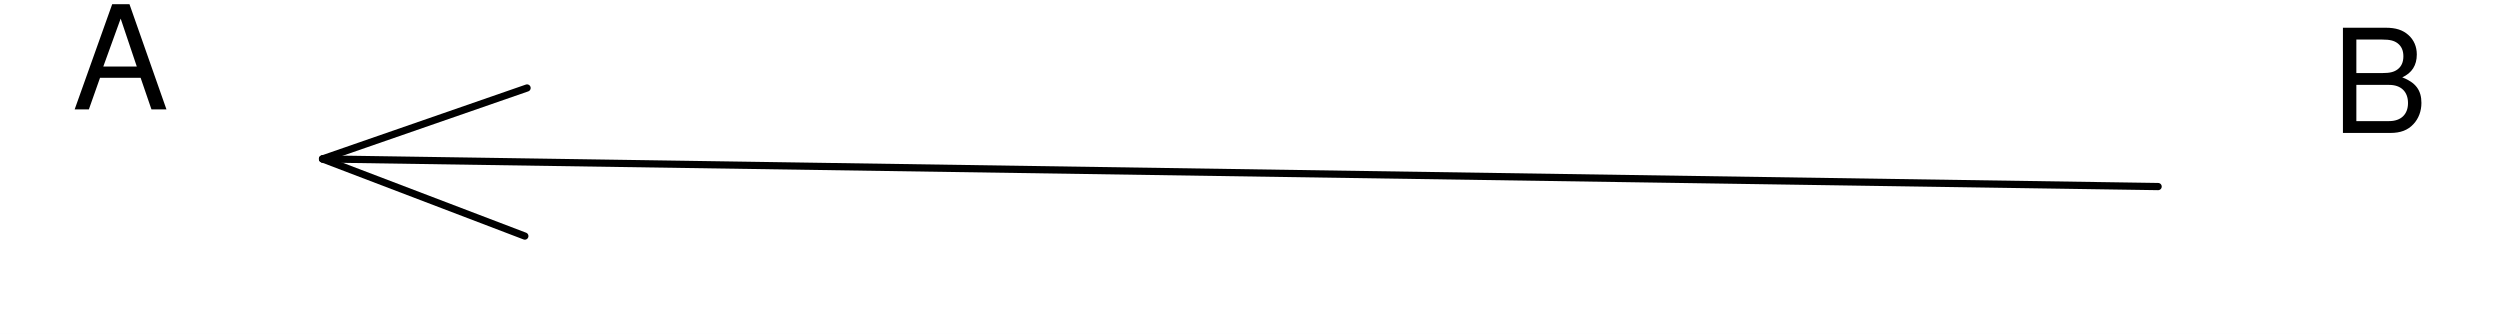
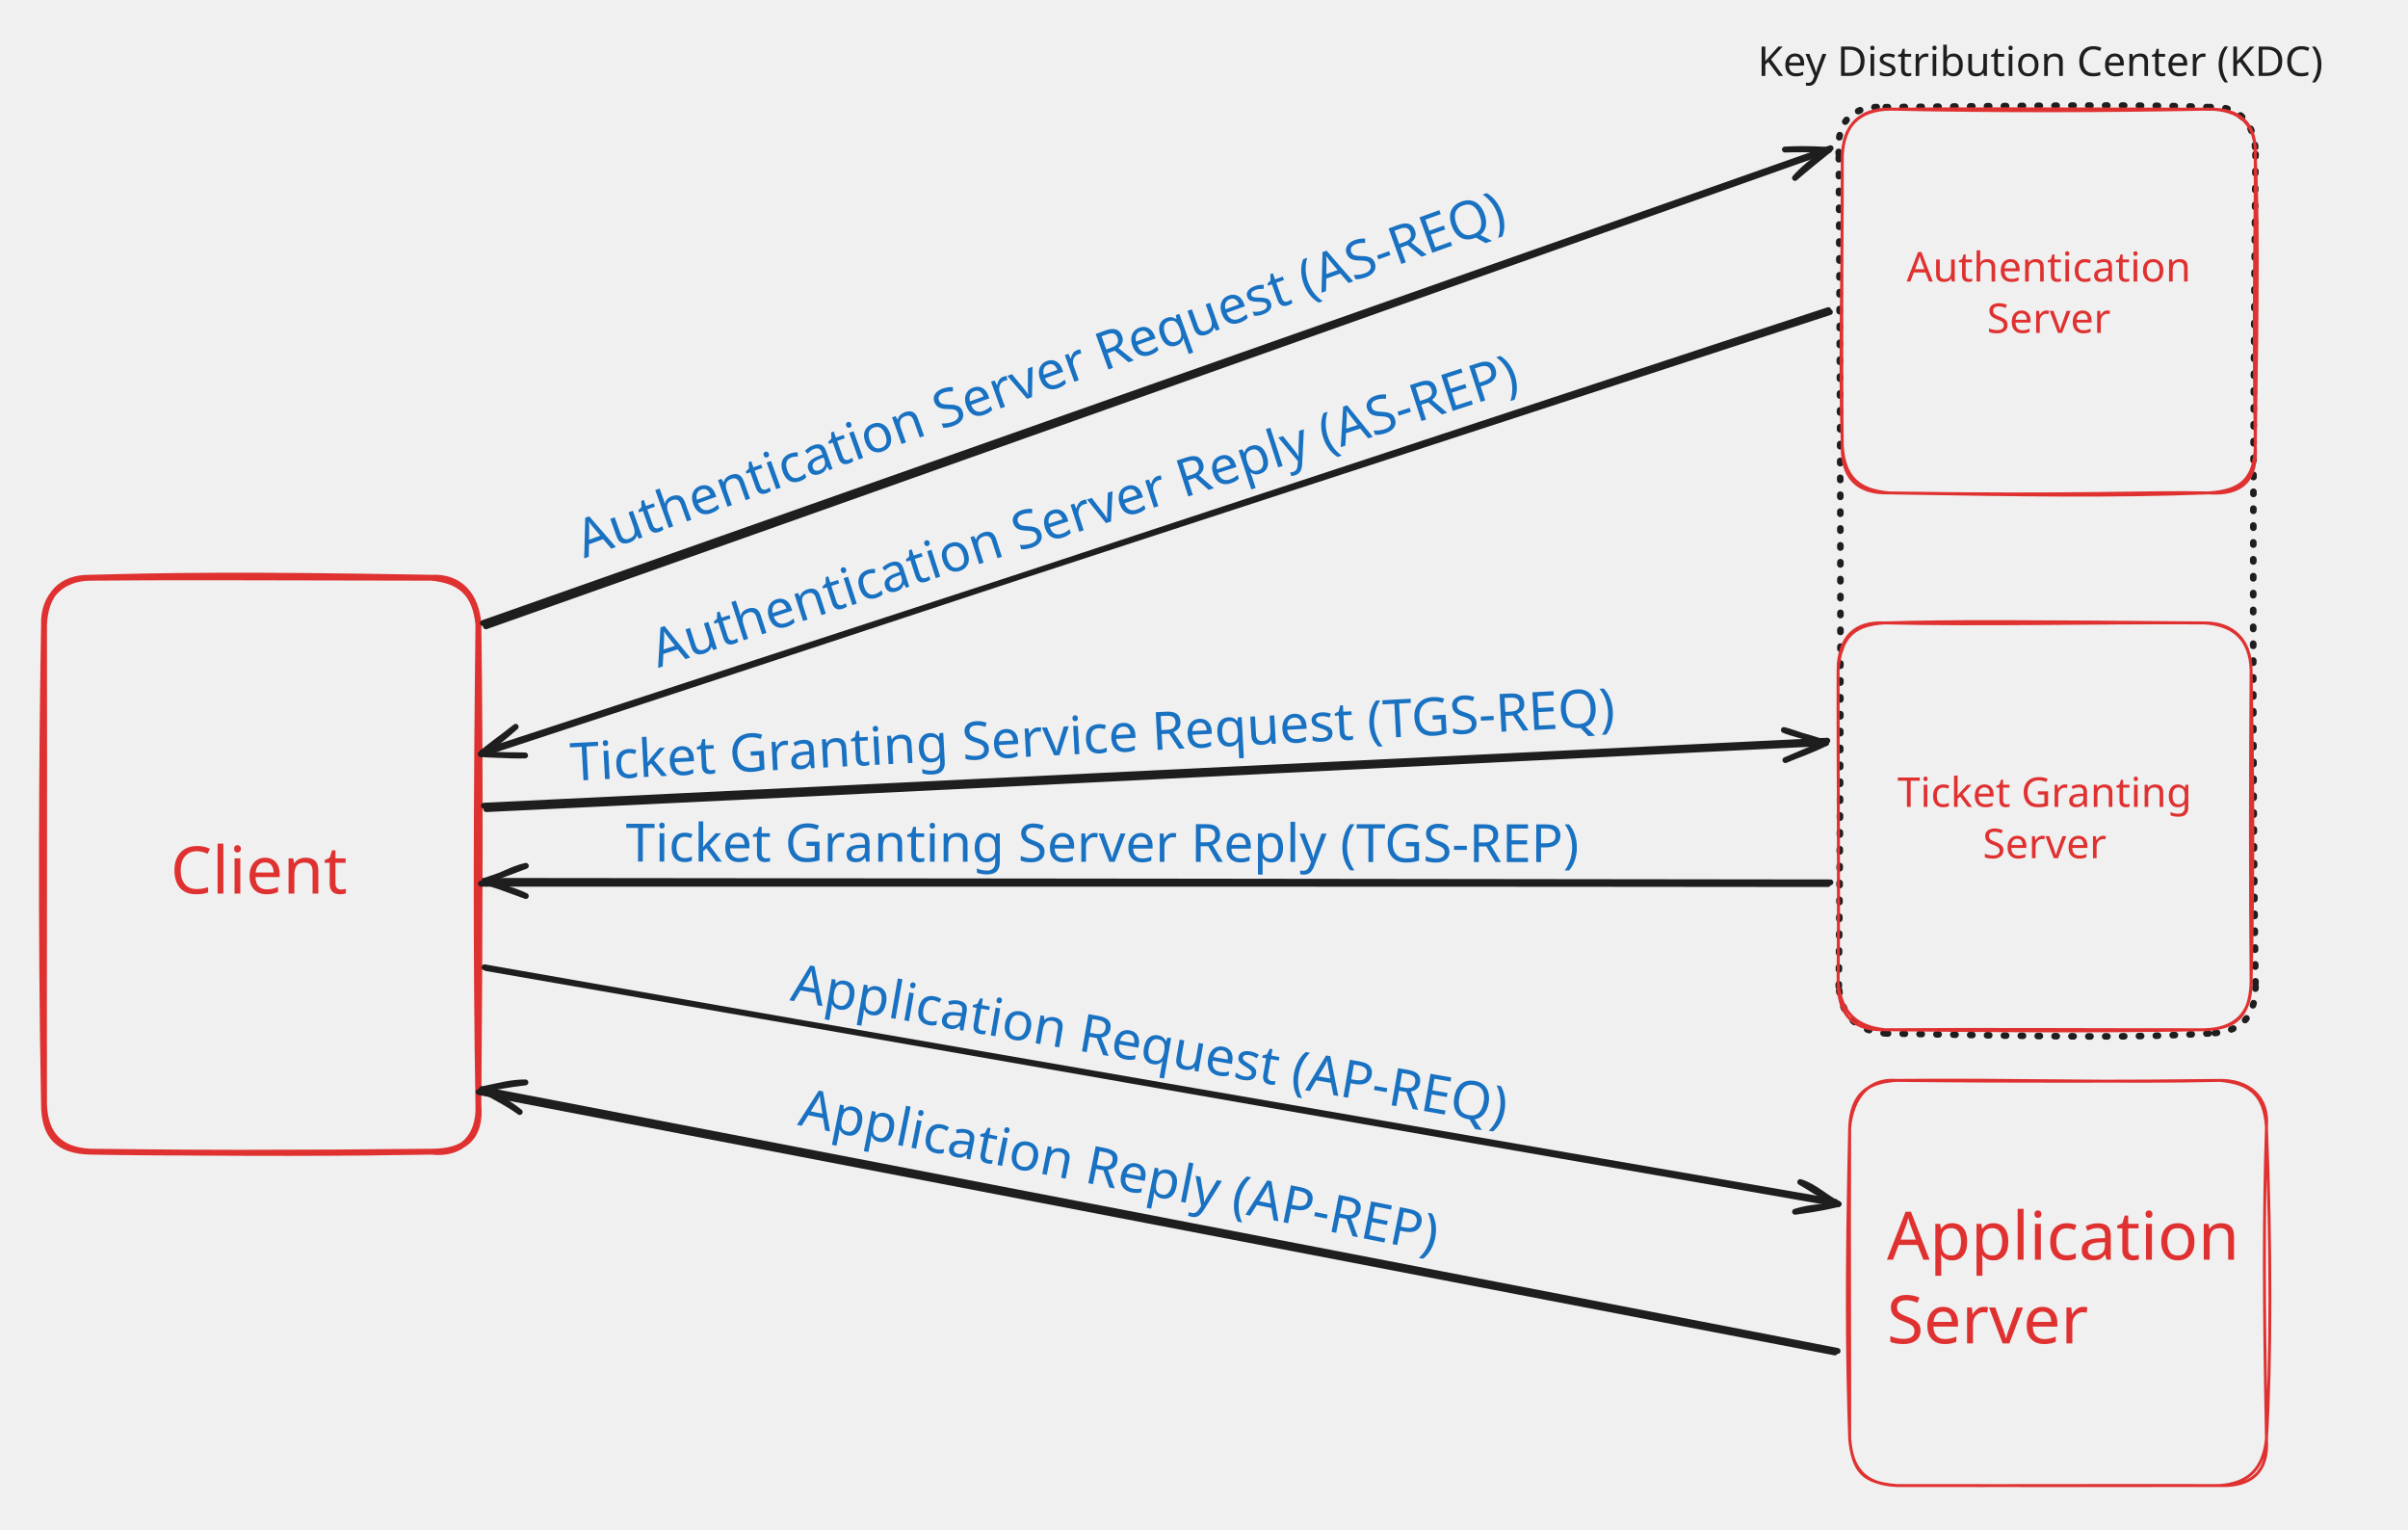
- <svg xmlns="http://www.w3.org/2000/svg" version="1.1" viewBox="0 0 346.387 46.263" width="346.387" height="46.263">
+ <svg xmlns="http://www.w3.org/2000/svg" version="1.1" viewBox="0 0 1640.882 1041.996" width="1640.882" height="1041.996">
  
-   eyJ2ZXJzaW9uIjoiMSIsImVuY29kaW5nIjoiYnN0cmluZyIsImNvbXByZXNzZWQiOnRydWUsImVuY29kZWQiOiJ4nOVWTW/bOFx1MDAxML37V1x1MDAxOOo1VSl+ieotSdMk6G7QIFlcdTAwMTRFUVx1MDAxNIxE24RpUpXoOE7h/74kY4uKklx1MDAwMknRXHUwMDA2XHUwMDBiLFx1MDAwZrb0ZjgznHlP0o/ReJzYdS2St+NE3JRcXMmq4atkz+PXomml0c5cdTAwMDTDfWuWTVx1MDAxOTxn1tbt2zdveF2nU2mvjJmnpVncbVx1MDAxM0oshLatc/zi7sfjXHUwMDFm4beXyIpcdTAwMWJcdTAwMWJ8XHUwMDAzXHUwMDFh01x1MDAxMFxih+iZ0SElRTnOXHQtooNs37lMVlTOOuGqXHUwMDE10eKhZL+eXHUwMDFmX17rI8DOL9nh+lNTgNu/Y9aJVOrCrtXdeXg5WzZcIlpb25i5+CQrO3P2bIB3+1rj+lx1MDAxNXc1ZjmdadG29/aYmpfSrj1cdTAwMDZAh3I9XHIxXCJyXHUwMDEzPFx1MDAxOE1xb6HO7Fx1MDAwM5CcpkWOMFwiXHUwMDE4UYpcdFx1MDAxYlx1MDAxNHZolGl8Ya9AWLG0K17Op64+XXU+tuG6rXnjZlx1MDAxNf1WuyOjXHUwMDE0oYJhlJPONlx1MDAxM3I6s55cdTAwMGWxqlaEXHUwMDAxMFx1MDAwNFBcdTAwMGUyXHUwMDE0x+OT1adVYMHXfod0te2QXipcdTAwMTXr84ajXHUwMDFlc+KeZV3xuzFnLlx1MDAwNWRcdTAwMDBBXGZ7nVRSz4fhlCnnjzBjYrS9kLe+71x1MDAxMNxD3/OFVOtcdTAwMWTV79jqWeqJlNyD9pWcerImSkzus9hKp5/ObE1cdTAwMWStpUvBpVx1MDAxNs1pNSzVNHIqNVeXXHUwMDBm07mTiZNd07M0I71xtsJbPc5cdTAwMDK42Xue1nJcZoboTmtcdTAwMTDkXHUwMDE0w1wio/jJYlu91mf/XFzM1relOjs/btnpyZWp/vNiQ0WR4lwiy1hcdTAwMDEgQFx1MDAxOY5yXG5iYyCFiOZcdTAwMDTTXGYgxOj/U2xZzl5QbFx1MDAwNy8rtoPfKzbeNGb1uNroXHUwMDEw3anNkS/PsHumPVlsuDw+l6u/jlx1MDAxNCbf331cdTAwMTbfT76dkFx1MDAwZi8ntjjL54ktJ6lTUk4zXG5BQcngzVbAlEFcdTAwMDRcdFwixFx1MDAxObPij4lcclx1MDAxMuzUhjJKXHUwMDAxYJjh2IJOcsiVklx1MDAwM1x1MDAwMDMnslx1MDAxY2Us0nSrQFxiiJuaf2o8Q4I7tkS+wC2y+cXXICWg6PP3qcpsLW/sgdSV1NPhXHUwMDE2oaufWFx1MDAxNG/toVkspHVlfDRS26FHiLvvNTBcdTAwMTP8gfZcXOS+bSiW2keMXHUwMDFmjX7Fq3FkU7jprr/uPer9+qdTXHUwMDBl1lx1MDAwN1x1MDAwM47xRv3/zWibIXFfulx1MDAxN9b1v5ujXHUwMDFiuKy2j7d4zORaitXBQ0a+moSVjLbD9lwiXHUwMDE1gVx1MDAxNJvR5l8gut1tIn0=
+   eyJ2ZXJzaW9uIjoiMSIsImVuY29kaW5nIjoiYnN0cmluZyIsImNvbXByZXNzZWQiOnRydWUsImVuY29kZWQiOiJ4nOVcXGlT40hcdTAwMTL93r/CwX6ZjVx1MDAxOGsq6675xo05urm6OXY2XGJjXHUwMDBiLJAtY4vDTPR/3yxhrMOWkY1ccu5cdTAwMWR3N1xyKiGVSpkv38tM6e8vpdJS2Gu7S3+WltynWtX36p3q49LvdvuD2+l6QVx1MDAwYodo9HM3uO/Uoj1cdTAwMWJh2O7++cdcdTAwMWbVdtu59sLLILh1akHz5ddcXN9tuq2wizv+XHUwMDA3fy6V/o6+Jk7UcWthtXXtu9EvREPxuSRj2a1fg1Z0Xlx0QEFwgMFcdTAwMGVed1xyT1x1MDAxN7p1XHUwMDFjvar6XTdcdTAwMWWxm5b4jTh9/LErT1fayydcdTAwMDE7v+7ufWPxWa883z9cbnt+NKtugFx1MDAxN1x1MDAxZo91w05w65549bCBozyzPe+3OsH9daPldu3Vx9NcZtrVmlx1MDAxN/bsNkJcdTAwMDZbX5bgz1K85cnuYVx1MDAxY5L4XHUwMDAwxKe2XHUwMDA3oIw5Qlx1MDAwMae6/1VmZrZcdTAwMWH4QcfO7F8uYcAgnttltXZ7jVx1MDAxM2zVXHUwMDA3+4SdaqvbrnbwfsX7PfavmZr42Fxy17tuhLiRXHUwMDE54pjkJ7EybnRcdTAwMWZcZtO4XHUwMDEz5WIwYE/artQji/hvvPidatOt2N9o3ft+clx1MDAwNVv1/lxuvlpObDusv+VnfFV2//WszSXtLmFcdTAwMGa3q3tweHRcdTAwMTbSm5W7gPfgSW4/31xyrjxlpNVOJ3hcXFx1MDAxYYz8/H3ccY9Py3S1ecl7O3B1XCJ2N05cdTAwMGabj5VcdTAwMTlcdTAwMWP3UTdgd/v52+Zj8+RcIjTtbb59tDuD4z7vn3pcdTAwMWI7K4f+cqWivYujm6C8rWZw3K1cdTAwMWZ351uscnG49u1wrSzMxtrZ9/NcdTAwMTlcdTAwMWP37FSH57UnetDbW7+5qFx1MDAwMvl6JcrFjtv/Lra7+3a9+oJcdTAwMTigqGFCUG20MYNx32vdZo3SXHUwMDBmarcxyHxJTHgycFx1MDAxM8Rkt76CXHUwMDFiUFwitVx1MDAwMFx1MDAxMLHfvIVuNbZ5VvX2Olx1MDAxZO3Tr41Ks/GtUm3OXHUwMDE03epBaE8/S3ijnKZcdTAwMDCtrFUugoFr/7xcdTAwMDPBdHxlXHUwMDAzXHUwMDA0kyyeeVx1MDAxZrJcdTAwMDBAXG6Q+O9cdTAwMWaEWf8gbHlcdTAwMTNcdTAwMDO4lspo9iFcdTAwMTggNeRiXHUwMDAwUFx1MDAwNpqpXHUwMDA0SryFXHUwMDAxP3zTLO/s1r9Wji5rW5ebK2vt5cdpMIDmYcDsXHUwMDE5XHUwMDBl5caJXHSMXHUwMDAyllx1MDAwMlx1MDAwNKHmSGlGXHUwMDAxXHUwMDAyTZ6wXHUwMDBmXGJGXHUwMDExXCKYYmZcdTAwMDFcdTAwMDHhXHUwMDFkwXBeJOajXHUwMDFkLHSfwpG+JXPFXHUwMDAzaKolM4pcdTAwMTVXXHUwMDBmXHUwMDA31YfGSnNlN+hcXLk35eB5Zz9sXHUwMDA0XHUwMDBi7lugpZOQXHUwMDA3MuVaZaBcdTAwMDbZu1x1MDAxMERcdTAwMTM8XHUwMDE2cvRs5J9d7OXAXHUwMDFjkEqDXHUwMDA0SYGYXHUwMDExjsdE1u+EXHUwMDE0wlCp1PvdLjUwkX+9I4DNwVx1MDAwZuJrXHUwMDBlWuGR9+xGMJbaulFten4vZTORg+BcdTAwMDR33F5pzcN7613eh+hccqVVXFxcdTAwMDG3U/ptZ23130up3Zd979r60JLvXqWdK/RqVX8wXHUwMDFjXHUwMDA27Xi0hqevei23M3wzgo537bWq/vFkU8FcdTAwMTVxt14tXHUwMDA0XHUwMDFjKlx1MDAxMlx1MDAxNth17ahdXHUwMDAwMVx1MDAxNTyIhCjNwoPgSnGBtldcdTAwMThcdTAwMWWeXHUwMDFh+5UteNrxK9emXHUwMDEydJjY2L3dXnB4oIo7aICKKi2oXHUwMDExKp1cXJCSOkon0lx1MDAwYvNcdTAwMGLEjDpcXGpFOKVMsoRBXHUwMDBm0Fx1MDAwMVx1MDAxMEBSmYahIM0lUFRU8KloMc+oidKUMkaSvjFcdTAwMDVacOGI5DrK1E5jwGO53fbR9a2z/tUqlY7cXHUwMDBlOs3HgsZcdTAwMWJTKFx1MDAwNFx1MDAxNkZNXHUwMDA1XHUwMDE2LGH+XHUwMDE5sNBKMTJBXHUwMDFhXHUwMDEyrlx1MDAxZkKv3WKr3Vx1MDAxZlx1MDAwNzeBe0vubu/PXHUwMDE3XHUwMDFjKYhwXHUwMDEyWUZF06qdQz5zeC82XHUwMDAwXHUwMDA1XHUwMDA3VZBRglwiXHUwMDBmp1KMSENcbpnKkpJhSS+NXHUwMDA2vIXzp1x1MDAxMvNcdTAwMGX2nDs6da08tddcdTAwMTj/XfW91Fx1MDAwMn+Ew2bPWchDmVx1MDAxOeuhL7g5wkVcdTAwMDEgl+/bW89cdTAwMDSjxdNp41x1MDAxMy1cdTAwMGJZLGCgU0qaZ4pcdTAwMDVS4IprRtBcdTAwMTkkYWaOdN/gTJJcdTAwMTOJryem+5Q5qDw4l1QrrcSQ6qZcdTAwMDTlXHUwMDAy54rPwGeHVTftb1x1MDAxOaO65+LK3bDaXHRXvFbda12nJ9avlFVcbpSqXCJnr93bWZaJg0tIpE1cdTAwMTRhIDImXHUwMDA2P7tg1bZd6nR+hcHQtbut+ttzqjW2v39f3yg/Lnu3e+1Db6PTWWmOmlx1MDAxM3FQW1x1MDAxMylcdTAwMThcdTAwMDZcbqlcdDLLoSkpRyaopVx1MDAxOZqQX+2Gq0Gz6dmM837gtcLs+kZcdTAwMGK5bLGg4VaHbj5eUHIsXHUwMDBiXHUwMDFhbXvENJmLvyvFblx1MDAxNf0w+P6/v4/cO9fY7ac8ZOfx4b4k/5+UkPCEhs5WRlxyxmuqoXjecO3+sGl2Kyurz+u9m+/3XHUwMDFi21x1MDAwN3L7x6JRXHUwMDEy4Vx1MDAxOKY4o1SgVDAygW5cdTAwMTH4SYaR0VCquZTGZLSMXCJcdTAwMGWR6LWcciOQRucjn1FQo9Mjn6JcdTAwMWONgSFb4ciKiIxcdTAwMTdkgHx8KNGBO1x1MDAxYUWA6Vx1MDAxOVRcdTAwMWNcdTAwMTYz0yFcdTAwMThcYmbiy5uO/LDiYuU+bOA198VCXymUXHUwMDBl3bt7t1x1MDAxYpZ+Wz4qXHUwMDFmrlx1MDAxZnxwymPSOVx1MDAxNSNLdEqyRFx1MDAxMkoym/1gSlx1MDAxYalkgk69XHUwMDA1IOPLR1x1MDAwYsmWgLKUqJExXFxGhVx1MDAwN+ZcdTAwMTBDOFx1MDAwNa6N4caMgYx3kyXlJNMsMd+JyVx1MDAxMkH8XHUwMDAyJS38KYmhc0SNwnBGMFx1MDAxNM2lRvEutiSYxmWUSbueMVuagJlQRlx0IDVhxC630cPUxKCnxfJcbmPNdGxpXHUwMDEyXHUwMDA2XHUwMDA3aK3CnpQhLyecXHUwMDBmUziaZlx1MDAxOET90oypnGvy9jNs7DOiTJLm11pcdTAwMDWX6O1CXHUwMDE1h7z2sb9+2Tx+Ot5r6tOz67JoPp9tLiBnUoRL4FKjzatcdTAwMDS2WFxi5GBekoG2kY4olS69guSOslx1MDAxOVnNJIZcdTAwMGJcdTAwMDH5ldj3sia8y+hcdTAwMDQ2rySFTFx1MDAwNLoxnFx05SFcdTAwMDEhuZhcdTAwMDHgTZvSsVx0XHUwMDA1LadCtpmymrbf6/OH/Vx1MDAwNeE0o2c0XHUwMDBiRpNbzcnnM6iHtKa8uGtv1ZZ7rH1cdTAwMTFcdTAwMWW7j9dcdTAwMWLb9av62d3zVFx1MDAxOdp5slx1MDAxOYmxXGa90ig0Q6s14qJJJIeUcphRXHUwMDA2tVxiXGKtXHUwMDEzic/e0kvyXHUwMDA1RVx1MDAwN1xudGK05Xrz00OGOjhDxVx1MDAxNFx1MDAwNjbUbYV8m3FcZoKci/iOfYJrc4Eh+cNcXPvYw2OFpU1cXMtcdTAwMTCJReRJXs2N5cHx5mdolimmNWfZXCJy6zBo52AoIVx1MDAxM+Q9xkveXHUwMDA1cfRsktc4hisjgSpcdTAwMDY80z/JtHHwn0Hn1oJIKTLzmqVq4emS0Fxix+ZI8qjNyNhkM02Qj1fRoqjVLYuX4EXJYuvJc5QsXHUwMDEzyVx1MDAwMyRcdTAwMTmGXHUwMDBiqlHfXHUwMDAx4UwndnuRXHUwMDA3PGVcdTAwMTJE8ek0y0Gj05Rh86BX3yZhbWvz7ql5ujZaR3FcdTAwMDGMXHUwMDFiaoRcdTAwMTHaXGI6PCXlIILjXHUwMDEwTl1cdTAwMDHGoF9asORcdTAwMWG7/ZSH7HxGeoWp3Fx1MDAxNC+SZWTlXCJZ0HxcdTAwMGLrXHUwMDFl/D19oL8/XHUwMDFjXtw+7H1tb1x1MDAxZN3C8c2i6Vx1MDAxNWJcdTAwMGK5qDaMrddcdTAwMTGNa1x1MDAxYXOAXHUwMDE3xVwiXHUwMDFjjjFcdTAwMDBcdTAwMDRwg3JcdTAwMDbSLW3MXHUwMDE4XHUwMDA3tMT7gLanjJgjr6HCsY3ihjPkYKxcdTAwMTivXHUwMDAxSajiXHUwMDFhL+IziVxy01x1MDAxND6X2MRcdTAwMTLhhT58tGqZdE7zpTRU5fahUcpto2pxJ1x1MDAxZt9cdTAwMTa/kIQmysNcbvRmrY1SXFyRdOVcdTAwMDZcdTAwMTmOgy6DXHUwMDExXHUwMDA0R4VcdTAwMWHTXHUwMDBlPouiNVD8o1x1MDAwNMe56Fx1MDAxMY0mtrIpJIZaY1x1MDAxMJsksFx1MDAwNFx1MDAxNlx1MDAwZVxcnFBpXHUwMDFiV1x1MDAxN5DUYKjm86xaXHUwMDE35lx1MDAwZkhq0KxB2eZDLdFcdTAwMDFEXFz/XHUwMDFmMFxi4Vx1MDAxOC1cZlx1MDAxNTZcdTAwMGWgwDVTlq1cdTAwMGIzLVtcIkTlaTC0XHUwMDEw1MVoXHUwMDBlamhONFVKl2r4hvxKtKaca/LR6LC1T0hscjEv2TyR7abTiuDf4u1041x1MDAxZoBYSMhjXHUwMDE0bS3Rl68zkGe0I9D0XHUwMDExSPBLqtgza8jDiSSfXHUwMDFmXHUwMDFlIeJcdTAwMTDQXHUwMDFjKrXQtqitXHUwMDEwSVx1MDAxMoWwV1x1MDAxNYd+g5FKziBdM3PIU1LOtfQ0XHUwMDAxulx1MDAwMNJE21x1MDAwZoPyQevEo9JcdMBLXHUwMDFhXHUwMDA17jtcdTAwMWTgjX9cYiw9JVxmqTgjjVx1MDAxNINcdTAwMTHJgVx1MDAwZc1Jp1vAf228yzV3+1x1MDAxOTb0XHTRLjczneBvQ48hMVx1MDAxYt1cYimemz6+3b7oXnRWXHUwMDFme+erJ1x1MDAwN+7yWVA/aixcdTAwMWPcoWVRYcCKXHUwMDFkQrmCTOFJUOZoplXUIYZcdTAwMDZcdTAwMTbnrl9K79rRqJQ0wXAslVx1MDAxYZPEeqeKXHUwMDEzVDpSXHUwMDE5nCaSI1x1MDAxMMW6dSiRXHUwMDA0fUaZT608SW4mekz9fSou0Xmf6FjZ/4wumkIzmatiUzy/dUaCJmhcdTAwMWJ0XHUwMDAyh1x1MDAxZfvIyKI4dFayXHUwMDE5xyAjR/Si9lVcdTAwMDXpwrGSuOJMIYwy4FxmPXmO/IWl5jGKvyjlXHUwMDE4yWzTPIpphjQ3689KXHUwMDFhJTQxi5eGnn+fcWGuYPuMpW2e0UqBRiZcdTAwMTM3XHUwMDFhleLOXHUwMDE5QVBgXCLkq1xinqbkL1x1MDAxM1AqIVx0xVtnXHUwMDAzKJpkXHUwMDFjRVx1MDAwN1NcdTAwMWHWjL9cdTAwMTJfKefadzQ6bNqzYiw8n7FwXHUwMDAwZPumOL5V90zNP9tcZuvd/fvd9pWWT1vfV1x1MDAxN1x1MDAwZd+QnStJtUTWYjtdXHUwMDE4ZFx0XHUwMDBiSjLBOFx1MDAxMG6r7TyddpaUO8I+Tc7QXHUwMDBlQY9cdTAwMTNs7yQsXFyik4FNnCBrgqK9Mvap66jB5zNcdItBTPi4tHOaJry0o+x/RoNMgXnMgqyMfclcYrD8J53BtjlY3VPYocd3Wy5KISlDWDh3mIlTd2nCUtbCkYnEXHUwMDFlyVdcdTAwMWPvf+dcYmSexlx1MDAxOXZgKiHvOa5Xh0aksTFWzoWzTP1GkpFxJWE5XHUwMDE3y/XT5urK+uHR9lxuP7g6qZ83OqdFX0iygG8+elxysjMkcFPFa8hcdTAwMTckKJ9cdTAwMTlomOA9J6Nv0oK7tzJcdTAwMGVjXG6Qc1x1MDAwMq53Jp9cbulsq0x0+s/cvVx1MDAwMSxcdTAwMTNAXG7AXHUwMDE1l8SwXHUwMDExrzJQZMidXHLubTv1fvnHk4u/iyTTOfpXa+xcdTAwMGJcdTAwMDVq0dtBxsTnplevJ4NfOkS/XHUwMDE1s1xutbVOXHUwMDE4sCWZPmAnXHUwMDFmVM5cdTAwMDZsgiqMXHUwMDBiZICFPXp8WW5BPZpbR8p/lFx1MDAxOcN5XCKTK+f5krB0MI6XPfHKMJXTXG73mmFAqm5fQbBY71x1MDAwZnsrWp9UXHUwMDBldmjFQMPwh/PNjSNjfnw7/H9+75+w6eZEQ+WcojVVua/91Fx1MDAwMmNcdTAwMDBGseJcclx1MDAxZqNv0oL7tlRcdTAwMGXhUVx1MDAxYlx1MDAxN7XlgZRrM1x1MDAxYzRJgjw/z2bE4Vx1MDAwMNpcYvRPgys/XCJ7OFx1MDAxY6tRSFx1MDAxYlvr/Fx1MDAwN4XqbLvUnGP1XHUwMDFi4apYM9eUwfpLXHUwMDFmXHUwMDFmlqrt9lGIqz6AXFy8zV69v3TxSi89eO7jynjD+9KHXGLrjG6E4T+//PxcdTAwMWbY0OZ9In0=
  <defs>
    <style class="style-fonts">
      @font-face {
        font-family: "Virgil";
-         src: url("https://unpkg.com/@excalidraw/excalidraw@0.15.3/dist/excalidraw-assets/Virgil.woff2");
+         src: url("https://unpkg.com/@excalidraw/excalidraw@undefined/dist/excalidraw-assets/Virgil.woff2");
      }
      @font-face {
        font-family: "Cascadia";
-         src: url("https://unpkg.com/@excalidraw/excalidraw@0.15.3/dist/excalidraw-assets/Cascadia.woff2");
+         src: url("https://unpkg.com/@excalidraw/excalidraw@undefined/dist/excalidraw-assets/Cascadia.woff2");
+       }
+       @font-face {
+         font-family: "Assistant";
+         src: url("https://unpkg.com/@excalidraw/excalidraw@undefined/dist/excalidraw-assets/Assistant-Regular.woff2");
      }
    </style>
  </defs>
-   <rect x="0" y="0" width="346.387" height="46.263" fill="#ffffff" />
-   <g transform="translate(10 10) rotate(0 6.669922 11.5)">
-     <text x="0" y="0" font-family="Helvetica, Segoe UI Emoji" font-size="20px" fill="#000000" text-anchor="start" style="white-space: pre;" direction="ltr" dominant-baseline="text-before-edge">A</text>
+   <rect x="0" y="0" width="1640.882" height="1041.996" fill="transparent" />
+   <g stroke-linecap="round" transform="translate(30 393.5669) rotate(0 148 195.5)">
+     <path d="M32 0 C82.54 -1.33, 130.95 -2.37, 264 0 M32 0 C84.83 -0.49, 138.15 -0.24, 264 0 M264 0 C283.78 -1.04, 294.84 12.54, 296 32 M264 0 C283.26 1.83, 293.91 10.31, 296 32 M296 32 C297.36 131.11, 296.96 232.04, 296 359 M296 32 C294.69 144.14, 294.21 256.43, 296 359 M296 359 C297.91 381.46, 286.51 391.05, 264 391 M296 359 C296.95 381.36, 283.97 393.25, 264 391 M264 391 C205.18 392.01, 144.96 392.3, 32 391 M264 391 C174.27 391.97, 82.84 391.96, 32 391 M32 391 C11.23 390.12, 0.9 379.73, 0 359 M32 391 C8.81 390.66, 0.11 379.48, 0 359 M0 359 C-0.18 267.83, 0.27 174.22, 0 32 M0 359 C-2.32 237.76, -1.47 116.46, 0 32 M0 32 C0.92 12.04, 10.74 -0.4, 32 0 M0 32 C-0.66 11.85, 12.94 -0.04, 32 0" stroke="#e03131" stroke-width="4" fill="none" />
  </g>
-   <g transform="translate(323.0467 13.26332) rotate(0 6.669922 11.5)">
-     <text x="0" y="0" font-family="Helvetica, Segoe UI Emoji" font-size="20px" fill="#000000" text-anchor="start" style="white-space: pre;" direction="ltr" dominant-baseline="text-before-edge">B</text>
+   <g stroke-linecap="round" transform="translate(1253 72.99551) rotate(0 142 315.5)">
+     <path d="M32 0 C121 -0.73, 206.67 -2.08, 252 0 M252 0 C273.82 -1.56, 283.86 11.91, 284 32 M284 32 C281.97 248.02, 281.77 463.22, 284 599 M284 599 C283.7 622.12, 271.93 630.49, 252 631 M252 631 C202.79 634.07, 154.76 633.38, 32 631 M32 631 C12.48 629.27, 1.62 619.37, 0 599 M0 599 C1.48 440.65, 1.56 282.63, 0 32 M0 32 C-1.89 8.79, 10.08 -1.42, 32 0" stroke="#1e1e1e" stroke-width="4.5" fill="none" stroke-dasharray="1.5 10" />
+   </g>
+   <g stroke-linecap="round" transform="translate(1260.429 735.9955) rotate(0 142 138)">
+     <path d="M32 0 C109.06 -0.79, 185.16 1.64, 252 0 M32 0 C115.38 0.92, 198.75 0.66, 252 0 M252 0 C273.03 1.79, 282.6 10.16, 284 32 M252 0 C271.6 -0.31, 285.94 10.89, 284 32 M284 32 C287.22 111.97, 287.06 194.13, 284 244 M284 32 C282.07 90.64, 282.16 149.63, 284 244 M284 244 C282.11 263.46, 272.75 274.58, 252 276 M284 244 C285.63 266.57, 273.8 276.89, 252 276 M252 276 C183.01 275.84, 109.97 276.16, 32 276 M252 276 C207.98 276.01, 162.56 276.18, 32 276 M32 276 C9.91 275.05, 1.51 264.07, 0 244 M32 276 C9.41 274.13, 2.2 266.99, 0 244 M0 244 C-1.89 187.97, -2.33 133.43, 0 32 M0 244 C0.14 184.94, -0.37 125.39, 0 32 M0 32 C0.97 9.27, 11.89 1.23, 32 0 M0 32 C2.15 11.9, 12.65 -1.48, 32 0" stroke="#e03131" stroke-width="2" fill="none" />
+   </g>
+   <g transform="translate(1197.714 30) rotate(0 206.5839 17.5)">
+     <text x="0" y="0" font-family="Virgil, Segoe UI Emoji" font-size="28px" fill="#1e1e1e" text-anchor="start" style="white-space: pre;" direction="ltr" dominant-baseline="text-before-edge">Key Distribution Center (KDC)</text>
+   </g>
+   <g transform="translate(1285.799 822.7812) rotate(0 116.2344 57)">
+     <text x="0" y="0" font-family="Virgil, Segoe UI Emoji" font-size="45.6px" fill="#e03131" text-anchor="start" style="white-space: pre;" direction="ltr" dominant-baseline="text-before-edge">Application</text>
+     <text x="0" y="57" font-family="Virgil, Segoe UI Emoji" font-size="45.6px" fill="#e03131" text-anchor="start" style="white-space: pre;" direction="ltr" dominant-baseline="text-before-edge">  Server</text>
+   </g>
+   <g transform="translate(116.1429 573.9955) rotate(0 60.59199 28)">
+     <text x="0" y="0" font-family="Virgil, Segoe UI Emoji" font-size="44.8px" fill="#e03131" text-anchor="start" style="white-space: pre;" direction="ltr" dominant-baseline="text-before-edge">Client</text>
  </g>
  <g stroke-linecap="round">
-     <g transform="translate(299.0173 25.84982) rotate(0 -127.1666 -1.913501)">
-       <path d="M0 0 C-42.39 -0.64, -211.94 -3.19, -254.33 -3.83 M0 0 C-42.39 -0.64, -211.94 -3.19, -254.33 -3.83" stroke="#000000" stroke-width="1" fill="none" />
+     <g transform="translate(329.4286 425.2538) rotate(0 459.1429 -161.7542)">
+       <path d="M-0.34 -0.8 C152.7 -54.83, 764.96 -270.52, 917.98 -324.27 M1.69 1.4 C154.56 -52.49, 764.36 -269.26, 916.87 -323.13" stroke="#1e1e1e" stroke-width="4" fill="none" />
    </g>
-     <g transform="translate(299.0173 25.84982) rotate(0 -127.1666 -1.913501)">
-       <path d="M-225.99 -13.66 C-236.46 -10.03, -246.92 -6.4, -254.33 -3.83 M-225.99 -13.66 C-235.74 -10.28, -245.49 -6.9, -254.33 -3.83" stroke="#000000" stroke-width="1" fill="none" />
+     <g transform="translate(329.4286 425.2538) rotate(0 459.1429 -161.7542)">
+       <path d="M893.73 -304.04 C898.91 -309.85, 905.48 -315.52, 916.87 -323.13 M893.73 -304.04 C901.05 -310.46, 908.87 -316.6, 916.87 -323.13" stroke="#1e1e1e" stroke-width="4" fill="none" />
    </g>
-     <g transform="translate(299.0173 25.84982) rotate(0 -127.1666 -1.913501)">
-       <path d="M-226.3 6.86 C-236.65 2.91, -247 -1.03, -254.33 -3.83 M-226.3 6.86 C-235.94 3.18, -245.59 -0.49, -254.33 -3.83" stroke="#000000" stroke-width="1" fill="none" />
+     <g transform="translate(329.4286 425.2538) rotate(0 459.1429 -161.7542)">
+       <path d="M886.87 -323.38 C893.97 -323.74, 902.46 -323.98, 916.87 -323.13 M886.87 -323.38 C896.2 -323.65, 906.21 -323.59, 916.87 -323.13" stroke="#1e1e1e" stroke-width="4" fill="none" />
    </g>
  </g>
  <mask />
+   <g transform="translate(374.8092 230.0642) rotate(340.1898 362.1419 22.5)">
+     <text x="0" y="0" font-family="Virgil, Segoe UI Emoji" font-size="36px" fill="#1971c2" text-anchor="start" style="white-space: pre;" direction="ltr" dominant-baseline="text-before-edge">Authentication Server Request (AS-REQ)</text>
+   </g>
+   <g stroke-linecap="round">
+     <g transform="translate(1246.143 213.0859) rotate(0 -458.9286 150.0088)">
+       <path d="M0.79 -0.49 C-152.32 49.33, -764.39 249.15, -917.54 299.4 M-0.26 -1.8 C-153.59 48.14, -765.19 250.45, -918.32 300.62" stroke="#1e1e1e" stroke-width="4" fill="none" />
+     </g>
+     <g transform="translate(1246.143 213.0859) rotate(0 -458.9286 150.0088)">
+       <path d="M-894.75 282.05 C-904.72 290, -914.13 296.29, -918.32 300.62 M-894.75 282.05 C-902.94 289.38, -912.31 296.72, -918.32 300.62" stroke="#1e1e1e" stroke-width="4" fill="none" />
+     </g>
+     <g transform="translate(1246.143 213.0859) rotate(0 -458.9286 150.0088)">
+       <path d="M-888.33 301.54 C-900.88 301.91, -912.8 300.59, -918.32 300.62 M-888.33 301.54 C-899.01 301.39, -910.85 301.25, -918.32 300.62" stroke="#1e1e1e" stroke-width="4" fill="none" />
+     </g>
+   </g>
+   <mask />
+   <g transform="translate(430.6 324.7377) rotate(342.0822 333.5579 22.5)">
+     <text x="0" y="0" font-family="Virgil, Segoe UI Emoji" font-size="36px" fill="#1971c2" text-anchor="start" style="white-space: pre;" direction="ltr" dominant-baseline="text-before-edge">Authentication Server Reply (AS-REP)</text>
+   </g>
+   <g transform="translate(388.3979 483.1359) rotate(356.9733 396.3779 22.5)">
+     <text x="0" y="0" font-family="Virgil, Segoe UI Emoji" font-size="36px" fill="#1971c2" text-anchor="start" style="white-space: pre;" direction="ltr" dominant-baseline="text-before-edge">Ticket Granting Service Request (TGS-REQ)</text>
+   </g>
+   <g stroke-linecap="round">
+     <g transform="translate(330.948 549.3854) rotate(0 457.0714 -22.42611)">
+       <path d="M-1.18 -0.52 C151.36 -7.89, 761.72 -37.39, 914.22 -44.79 M0.41 1.82 C152.89 -5.29, 761.23 -35.65, 913.31 -43.22" stroke="#1e1e1e" stroke-width="4" fill="none" />
+     </g>
+     <g transform="translate(330.948 549.3854) rotate(0 457.0714 -22.42611)">
+       <path d="M885.66 -31.57 C890.76 -33.67, 897.64 -36.84, 913.31 -43.22 M885.66 -31.57 C894.19 -35.29, 902.26 -37.73, 913.31 -43.22" stroke="#1e1e1e" stroke-width="4" fill="none" />
+     </g>
+     <g transform="translate(330.948 549.3854) rotate(0 457.0714 -22.42611)">
+       <path d="M884.64 -52.07 C889.86 -49.77, 896.96 -48.56, 913.31 -43.22 M884.64 -52.07 C893.34 -49.72, 901.72 -46.1, 913.31 -43.22" stroke="#1e1e1e" stroke-width="4" fill="none" />
+     </g>
+   </g>
+   <mask />
+   <g transform="translate(426.4052 559.1819) rotate(0.03500358 362.5558 22.5)">
+     <text x="0" y="0" font-family="Virgil, Segoe UI Emoji" font-size="36px" fill="#1971c2" text-anchor="start" style="white-space: pre;" direction="ltr" dominant-baseline="text-before-edge">Ticket Granting Server Reply (TGS-REP)</text>
+   </g>
+   <g stroke-linecap="round">
+     <g transform="translate(1246.55 602.4798) rotate(0 -459.0606 -0.432824)">
+       <path d="M-0.98 -0.22 C-154.19 -0.49, -766.06 -0.54, -918.79 -0.47 M0.71 -1.38 C-152.15 -1.52, -763.36 -2.35, -916.43 -2.39" stroke="#1e1e1e" stroke-width="4" fill="none" />
+     </g>
+     <g transform="translate(1246.55 602.4798) rotate(0 -459.0606 -0.432824)">
+       <path d="M-888.23 -12.62 C-898.03 -10.51, -906.53 -4.67, -916.43 -2.39 M-888.23 -12.62 C-899.02 -8.43, -909.69 -4.59, -916.43 -2.39" stroke="#1e1e1e" stroke-width="4" fill="none" />
+     </g>
+     <g transform="translate(1246.55 602.4798) rotate(0 -459.0606 -0.432824)">
+       <path d="M-888.25 7.9 C-898.24 3.07, -906.74 1.98, -916.43 -2.39 M-888.25 7.9 C-898.83 4.15, -909.5 0.05, -916.43 -2.39" stroke="#1e1e1e" stroke-width="4" fill="none" />
+     </g>
+   </g>
+   <mask />
+   <g stroke-linecap="round">
+     <g transform="translate(331.0714 658.5814) rotate(0 460.2857 80.13429)">
+       <path d="M0.34 0.93 C153.55 27.74, 766.08 133.75, 919.52 160.16 M-0.93 0.37 C152.61 27.44, 768.11 135, 921.68 161.64" stroke="#1e1e1e" stroke-width="4" fill="none" />
+     </g>
+     <g transform="translate(331.0714 658.5814) rotate(0 460.2857 80.13429)">
+       <path d="M892.15 166.91 C903.22 163.38, 910.98 164.15, 921.68 161.64 M892.15 166.91 C899.2 165.76, 905.18 165.48, 921.68 161.64" stroke="#1e1e1e" stroke-width="4" fill="none" />
+     </g>
+     <g transform="translate(331.0714 658.5814) rotate(0 460.2857 80.13429)">
+       <path d="M895.67 146.69 C905.49 149.67, 912.12 156.94, 921.68 161.64 M895.67 146.69 C901.87 150.06, 907.06 154.32, 921.68 161.64" stroke="#1e1e1e" stroke-width="4" fill="none" />
+     </g>
+   </g>
+   <mask />
+   <g transform="translate(534.8387 698.7983) rotate(9.888779 263.3399 22.5)">
+     <text x="0" y="0" font-family="Virgil, Segoe UI Emoji" font-size="36px" fill="#1971c2" text-anchor="start" style="white-space: pre;" direction="ltr" dominant-baseline="text-before-edge">Application Request (AP-REQ)</text>
+   </g>
+   <g stroke-linecap="round">
+     <g transform="translate(1250.919 921.2329) rotate(0 -461.9596 -88.9819)">
+       <path d="M-0.62 0.09 C-154.78 -29.61, -770.82 -147.83, -924.77 -177.31 M1.26 -0.92 C-152.54 -31.03, -768.08 -149.48, -922.51 -179.1" stroke="#1e1e1e" stroke-width="4" fill="none" />
+     </g>
+     <g transform="translate(1250.919 921.2329) rotate(0 -461.9596 -88.9819)">
+       <path d="M-892.89 -183.85 C-902.03 -183.93, -910.41 -181.67, -922.51 -179.1 M-892.89 -183.85 C-903.68 -182.69, -916.95 -180.19, -922.51 -179.1" stroke="#1e1e1e" stroke-width="4" fill="none" />
+     </g>
+     <g transform="translate(1250.919 921.2329) rotate(0 -461.9596 -88.9819)">
+       <path d="M-896.76 -163.7 C-904.83 -170.1, -911.99 -174.18, -922.51 -179.1 M-896.76 -163.7 C-906.03 -170.47, -917.77 -175.9, -922.51 -179.1" stroke="#1e1e1e" stroke-width="4" fill="none" />
+     </g>
+   </g>
+   <mask />
+   <g transform="translate(539.5534 784.5352) rotate(11.32329 234.7559 22.5)">
+     <text x="0" y="0" font-family="Virgil, Segoe UI Emoji" font-size="36px" fill="#1971c2" text-anchor="start" style="white-space: pre;" direction="ltr" dominant-baseline="text-before-edge">Application Reply (AP-REP)</text>
+   </g>
+   <g stroke-linecap="round" transform="translate(1255.393 74.35265) rotate(0 140.7143 130.7143)">
+     <path d="M32 0 C84.32 -0.38, 135.6 -0.22, 249.43 0 M32 0 C105.89 1.56, 179.63 1.36, 249.43 0 M249.43 0 C271.08 0.09, 282.2 10.56, 281.43 32 M249.43 0 C271.43 -0.46, 282.42 9.79, 281.43 32 M281.43 32 C281.56 81.85, 279.92 135.47, 281.43 229.43 M281.43 32 C283.23 73, 283.18 115.28, 281.43 229.43 M281.43 229.43 C280.91 251.29, 272.3 260.11, 249.43 261.43 M281.43 229.43 C282.94 252.64, 272.69 263.02, 249.43 261.43 M249.43 261.43 C205.6 260.55, 161.88 263.39, 32 261.43 M249.43 261.43 C187.21 263.81, 127.08 263.09, 32 261.43 M32 261.43 C9.99 262.03, -0.56 250.8, 0 229.43 M32 261.43 C11.01 259.59, 1.4 250.74, 0 229.43 M0 229.43 C-2.11 168.89, 0.32 109.98, 0 32 M0 229.43 C-0.76 167.63, -0.16 105.95, 0 32 M0 32 C0.9 10.96, 11.32 0.76, 32 0 M0 32 C0.49 11.77, 11.39 -0.23, 32 0" stroke="#e03131" stroke-width="2" fill="none" />
+   </g>
+   <g transform="translate(1290.337 170.0669) rotate(0 105.7699 35)">
+     <text x="105.77" y="0" font-family="Virgil, Segoe UI Emoji" font-size="28px" fill="#e03131" text-anchor="middle" style="white-space: pre;" direction="ltr" dominant-baseline="text-before-edge">Authentication </text>
+     <text x="105.77" y="35" font-family="Virgil, Segoe UI Emoji" font-size="28px" fill="#e03131" text-anchor="middle" style="white-space: pre;" direction="ltr" dominant-baseline="text-before-edge">Server</text>
+   </g>
+   <g stroke-linecap="round" transform="translate(1252.536 424.3527) rotate(0 140.7143 138.5714)">
+     <path d="M32 0 C100.31 1.55, 167.84 -0.35, 249.43 0 M32 0 C79.81 -1.43, 127.49 -0.97, 249.43 0 M249.43 0 C268.91 -0.22, 281.16 11.41, 281.43 32 M249.43 0 C269.89 1.22, 280.76 11.63, 281.43 32 M281.43 32 C280.87 104.22, 280.83 177.14, 281.43 245.14 M281.43 32 C282.7 99.85, 283.26 167.15, 281.43 245.14 M281.43 245.14 C281.63 266.25, 269.86 276.81, 249.43 277.14 M281.43 245.14 C280.44 267.75, 271.6 276.37, 249.43 277.14 M249.43 277.14 C174.57 277.21, 98.9 276.64, 32 277.14 M249.43 277.14 C179.04 278.37, 109.63 277.97, 32 277.14 M32 277.14 C11.32 277.81, 0.15 268.19, 0 245.14 M32 277.14 C12.74 275.19, 2.3 265.87, 0 245.14 M0 245.14 C0.48 195.34, 0.07 143.64, 0 32 M0 245.14 C0.86 172.58, -0.25 100.96, 0 32 M0 32 C0.33 9.59, 11.39 -1.12, 32 0 M0 32 C1.77 10.33, 10.02 1.1, 32 0" stroke="#e03131" stroke-width="2" fill="none" />
+   </g>
+   <g transform="translate(1278.044 527.9241) rotate(0 115.2059 35)">
+     <text x="115.206" y="0" font-family="Virgil, Segoe UI Emoji" font-size="28px" fill="#e03131" text-anchor="middle" style="white-space: pre;" direction="ltr" dominant-baseline="text-before-edge">Ticket Granting </text>
+     <text x="115.206" y="35" font-family="Virgil, Segoe UI Emoji" font-size="28px" fill="#e03131" text-anchor="middle" style="white-space: pre;" direction="ltr" dominant-baseline="text-before-edge">Server</text>
+   </g>
</svg>
